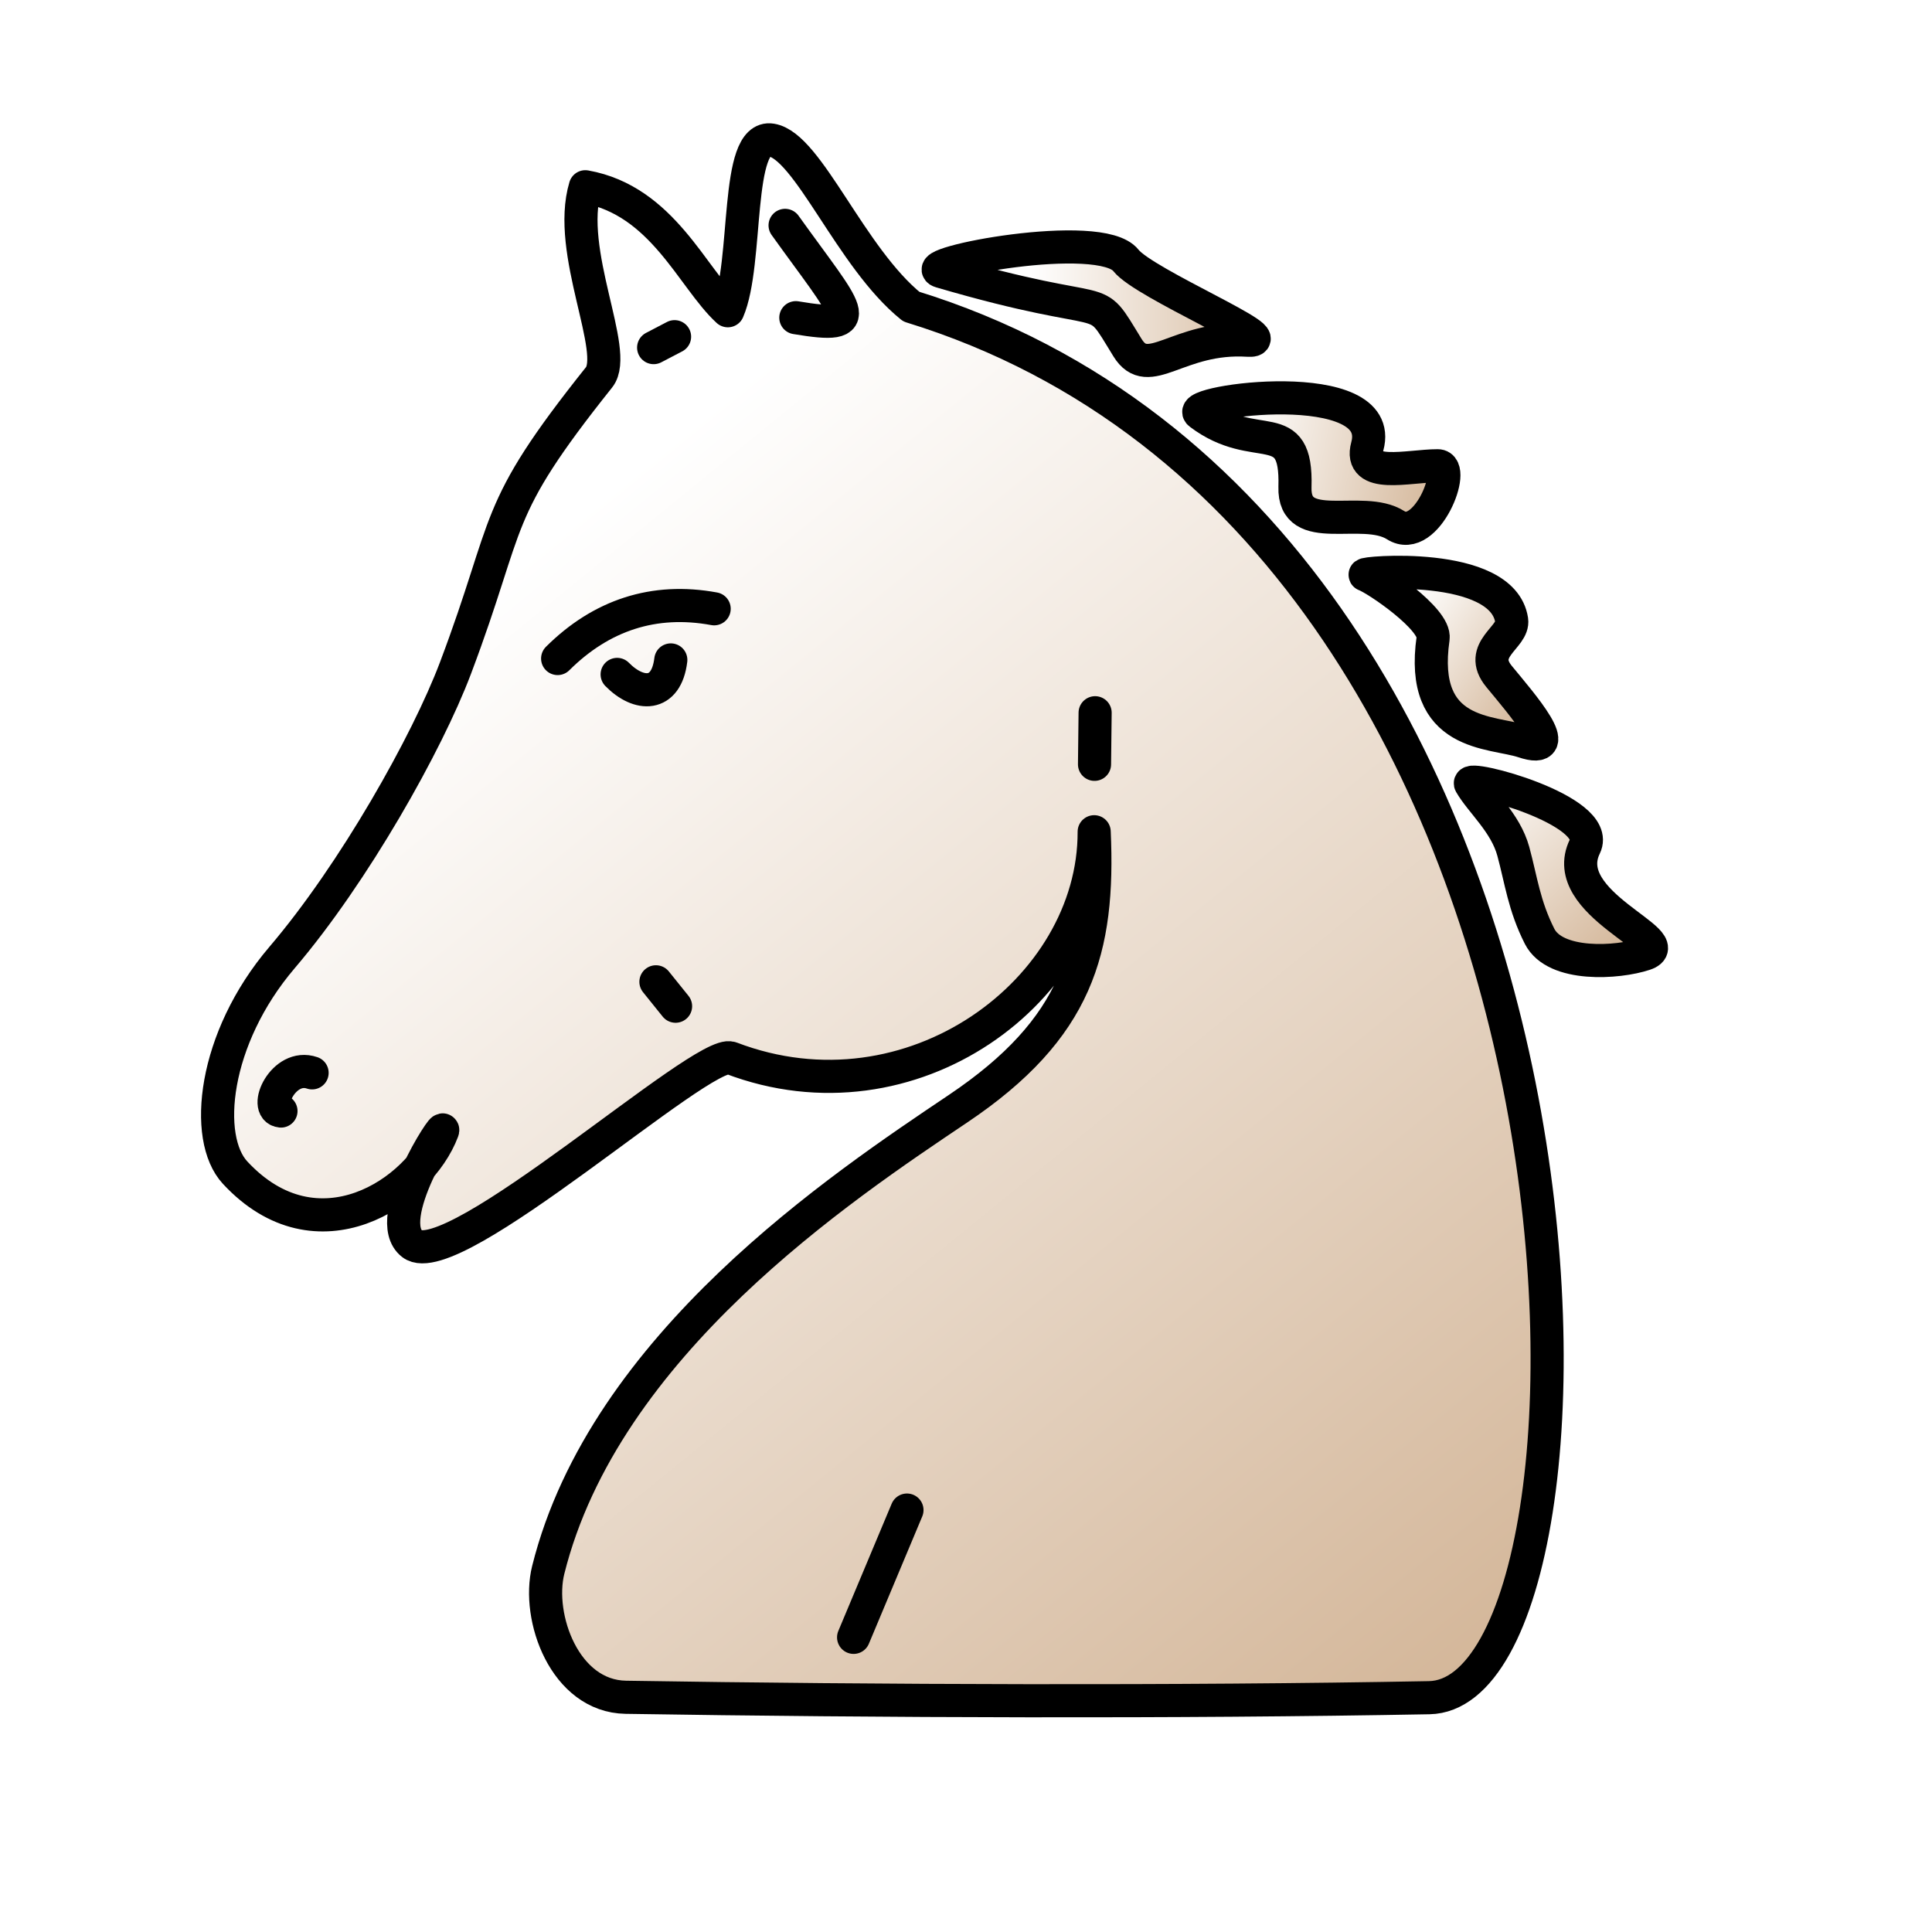
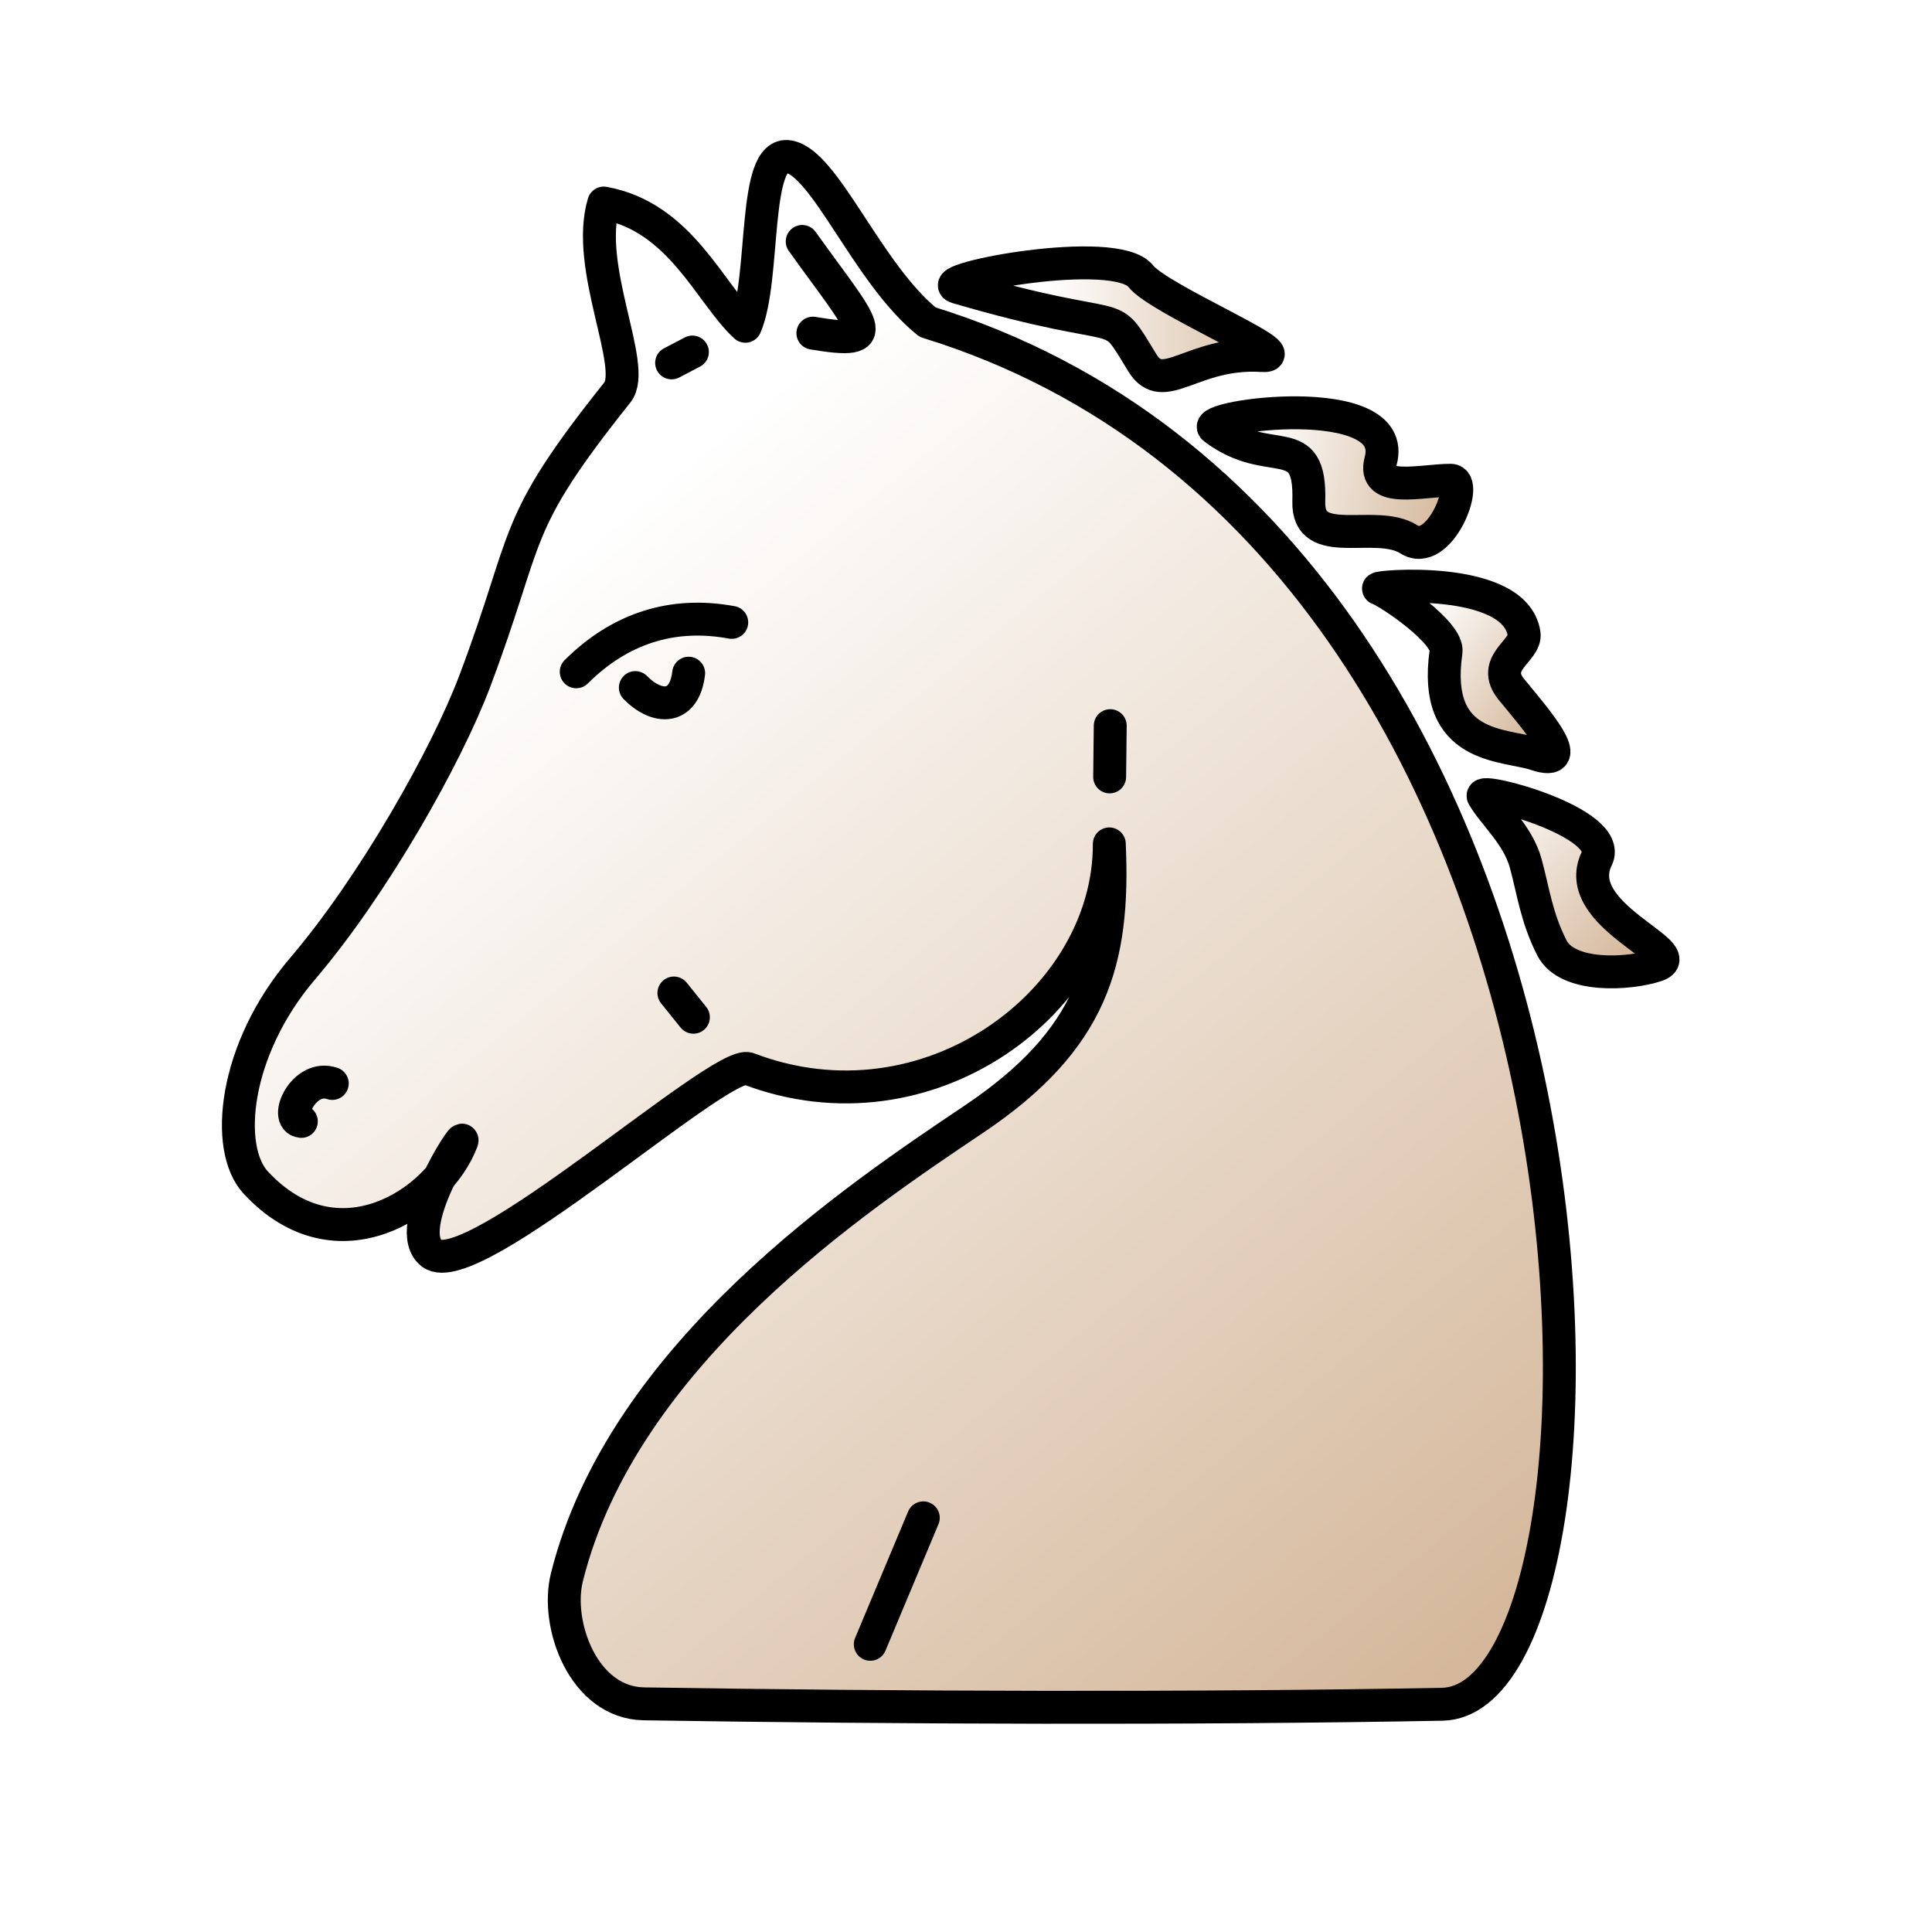
- <svg xmlns="http://www.w3.org/2000/svg" xmlns:xlink="http://www.w3.org/1999/xlink" width="700pt" height="700pt" id="svg36220" version="1.0">
+ <svg xmlns="http://www.w3.org/2000/svg" xmlns:xlink="http://www.w3.org/1999/xlink" width="933px" height="933px" id="svg36220" version="1.0" viewBox="0 0 933 933">
  <defs id="defs36222">
    <linearGradient id="linearGradient2672">
      <stop style="stop-color:#ffffff;stop-opacity:1;" offset="0" id="stop2674" />
      <stop style="stop-color:#d0b090;stop-opacity:1" offset="1" id="stop2676" />
    </linearGradient>
-     <linearGradient xlink:href="#linearGradient2672" id="linearGradient2230" gradientUnits="userSpaceOnUse" x1="705.291" y1="378.288" x2="787.126" y2="465.624" gradientTransform="translate(0,4)" />
-     <linearGradient xlink:href="#linearGradient2672" id="linearGradient2233" gradientUnits="userSpaceOnUse" x1="667.033" y1="299.327" x2="739.154" y2="348.42" gradientTransform="translate(4,4)" />
-     <linearGradient xlink:href="#linearGradient2672" id="linearGradient2236" gradientUnits="userSpaceOnUse" x1="598.679" y1="209.761" x2="705.532" y2="232.288" gradientTransform="translate(0,4)" />
-     <linearGradient xlink:href="#linearGradient2672" id="linearGradient2239" gradientUnits="userSpaceOnUse" x1="493.792" y1="157.906" x2="625.853" y2="159.489" gradientTransform="translate(4,-2)" />
-     <linearGradient xlink:href="#linearGradient2672" id="linearGradient2319" gradientUnits="userSpaceOnUse" x1="265.646" y1="255.94" x2="753.208" y2="854.328" gradientTransform="translate(0,4)" />
+     <linearGradient id="linearGradient2230" gradientUnits="userSpaceOnUse" x1="705.291" y1="378.288" x2="787.126" y2="465.624" gradientTransform="translate(0,4)" xlink:href="#linearGradient2672" />
+     <linearGradient id="linearGradient2233" gradientUnits="userSpaceOnUse" x1="667.033" y1="299.327" x2="739.154" y2="348.42" gradientTransform="translate(4,4)" xlink:href="#linearGradient2672" />
+     <linearGradient id="linearGradient2236" gradientUnits="userSpaceOnUse" x1="598.679" y1="209.761" x2="705.532" y2="232.288" gradientTransform="translate(0,4)" xlink:href="#linearGradient2672" />
+     <linearGradient id="linearGradient2239" gradientUnits="userSpaceOnUse" x1="493.792" y1="157.906" x2="625.853" y2="159.489" gradientTransform="translate(4,-2)" xlink:href="#linearGradient2672" />
+     <linearGradient id="linearGradient2319" gradientUnits="userSpaceOnUse" x1="265.646" y1="255.94" x2="753.208" y2="854.328" gradientTransform="translate(0,4)" xlink:href="#linearGradient2672" />
  </defs>
-   <g id="layer1">
+   <g id="layer1" transform="matrix(0.993193, 0, 0, 0.993193, 10.71556, 8.459908)">
    <path style="opacity:1;fill:url(#linearGradient2319);fill-opacity:1;fill-rule:evenodd;stroke:#000000;stroke-width:16;stroke-linecap:round;stroke-linejoin:round;stroke-miterlimit:4;stroke-dasharray:none;stroke-opacity:1" d="M 528.59,401.808 C 528.804,478.301 440.363,544.461 353.134,511.142 C 339.775,506.04 218.566,615.945 199.14,600.908 C 183.815,589.045 216.119,540.139 213.77,546.386 C 202.589,576.127 153.223,609.23 113.58,566.498 C 98.077,549.787 102.871,501.722 136.264,462.565 C 171.041,421.786 206.353,358.988 220.021,322.769 C 247.513,249.92 236.726,248.329 289.412,182.263 C 299.31,169.852 273.324,121.668 282.769,90.216 C 320.076,96.869 334.458,134.378 351.614,150.119 C 361.615,126.968 354.895,64.758 372.673,67.657 C 390.451,70.556 410.901,124.449 440.228,148.119 C 791.491,256.215 788.619,818.323 690.45,820.144 C 569.278,822.392 424.209,821.883 302.345,819.942 C 272.817,819.471 259.149,781.27 264.842,758.441 C 291.997,649.563 406.675,573.355 462.85,535.588 C 520.547,496.798 531.111,458.678 528.59,401.808 z " id="path9661" />
    <path style="fill:none;fill-opacity:0.75;fill-rule:evenodd;stroke:#000000;stroke-width:16;stroke-linecap:round;stroke-linejoin:round;stroke-miterlimit:4;stroke-dasharray:none;stroke-opacity:1" d="M 345.006,294.099 C 315.933,288.733 290.442,297.177 269.389,318.13" id="path31294" />
    <path style="fill:none;fill-opacity:0.75;fill-rule:evenodd;stroke:#000000;stroke-width:16;stroke-linecap:round;stroke-linejoin:round;stroke-miterlimit:4;stroke-dasharray:none;stroke-opacity:1" d="M 298.138,325.803 C 308.581,336.443 321.872,336.887 324.061,318.806" id="path31298" />
    <path style="fill:none;fill-opacity:0.75;fill-rule:evenodd;stroke:#000000;stroke-width:16;stroke-linecap:round;stroke-linejoin:round;stroke-miterlimit:4;stroke-dasharray:none;stroke-opacity:1" d="M 150.771,518.29 C 136.916,513.504 126.893,535.827 135.733,536.737" id="path31300" />
    <path style="fill:none;fill-opacity:0.75;fill-rule:evenodd;stroke:#000000;stroke-width:16;stroke-linecap:round;stroke-linejoin:round;stroke-miterlimit:4;stroke-dasharray:none;stroke-opacity:1" d="M 316.876,474.304 L 326.364,486.095" id="path31308" />
    <path style="fill:none;fill-opacity:0.75;fill-rule:evenodd;stroke:#000000;stroke-width:16;stroke-linecap:round;stroke-linejoin:round;stroke-miterlimit:4;stroke-dasharray:none;stroke-opacity:1" d="M 528.753,369.236 L 529.044,344.318" id="path31312" />
    <path style="fill:none;fill-opacity:0.75;fill-rule:evenodd;stroke:#000000;stroke-width:16;stroke-linecap:round;stroke-linejoin:round;stroke-miterlimit:4;stroke-dasharray:none;stroke-opacity:1" d="M 325.879,162.649 L 315.766,167.93" id="path32040" />
    <path style="fill:none;fill-opacity:0.75;fill-rule:evenodd;stroke:#000000;stroke-width:16;stroke-linecap:round;stroke-linejoin:round;stroke-miterlimit:4;stroke-dasharray:none;stroke-opacity:1" d="M 379.27,108.874 C 409.422,150.994 420.309,159.514 384.457,153.471" id="path32768" />
    <path style="fill:url(#linearGradient2239);fill-opacity:1;fill-rule:evenodd;stroke:#000000;stroke-width:16;stroke-linecap:round;stroke-linejoin:round;stroke-miterlimit:4;stroke-dasharray:none;stroke-opacity:1" d="M 454.444,131.126 C 541.016,156.51 526.415,138.188 544.673,167.922 C 554.902,184.58 569.076,162.244 602.819,164.357 C 621.042,165.498 552.818,137.136 543.92,125.794 C 531.567,110.049 441.742,127.402 454.444,131.126 z " id="path1849" />
    <path style="fill:url(#linearGradient2236);fill-opacity:1;fill-rule:evenodd;stroke:#000000;stroke-width:16;stroke-linecap:round;stroke-linejoin:round;stroke-miterlimit:4;stroke-dasharray:none;stroke-opacity:1" d="M 579.551,199.723 C 606.743,220.395 626.661,199.398 625.587,235.268 C 624.849,259.898 658.093,243.442 674.237,253.716 C 689.11,263.181 704.028,225.001 694.568,225.001 C 680.335,225.001 656.168,231.678 660.54,215.606 C 670.138,180.328 571.741,193.785 579.551,199.723 z " id="path1851" />
    <path style="fill:url(#linearGradient2233);fill-opacity:1;fill-rule:evenodd;stroke:#000000;stroke-width:16;stroke-linecap:round;stroke-linejoin:round;stroke-miterlimit:4;stroke-dasharray:none;stroke-opacity:1" d="M 659.532,277.716 C 664.824,279.567 693.652,299.085 692.317,308.367 C 685.433,356.24 720.733,353.137 735.925,358.197 C 757.213,365.289 734.933,339.874 724.191,326.806 C 713.45,313.739 731.531,307.889 730.265,299.6 C 725.812,270.444 656.768,276.749 659.532,277.716 z " id="path1853" />
    <path style="fill:url(#linearGradient2230);fill-opacity:1;fill-rule:evenodd;stroke:#000000;stroke-width:16;stroke-linecap:round;stroke-linejoin:round;stroke-miterlimit:4;stroke-dasharray:none;stroke-opacity:1" d="M 710.39,378.647 C 715.448,387.467 727.308,397.456 731.067,411.292 C 734.827,425.128 736.242,437.463 743.761,452.324 C 751.28,467.184 781.534,465.247 794.579,460.886 C 812.157,455.009 752.083,436.759 765.619,408.934 C 774.186,391.323 707.66,373.887 710.39,378.647 z " id="path1855" />
    <path style="fill:none;fill-opacity:0.75;fill-rule:evenodd;stroke:#000000;stroke-width:16;stroke-linecap:round;stroke-linejoin:round;stroke-miterlimit:4;stroke-dasharray:none;stroke-opacity:1" d="M 438.147,729.501 L 412.367,790.993" id="path2732" />
  </g>
</svg>
